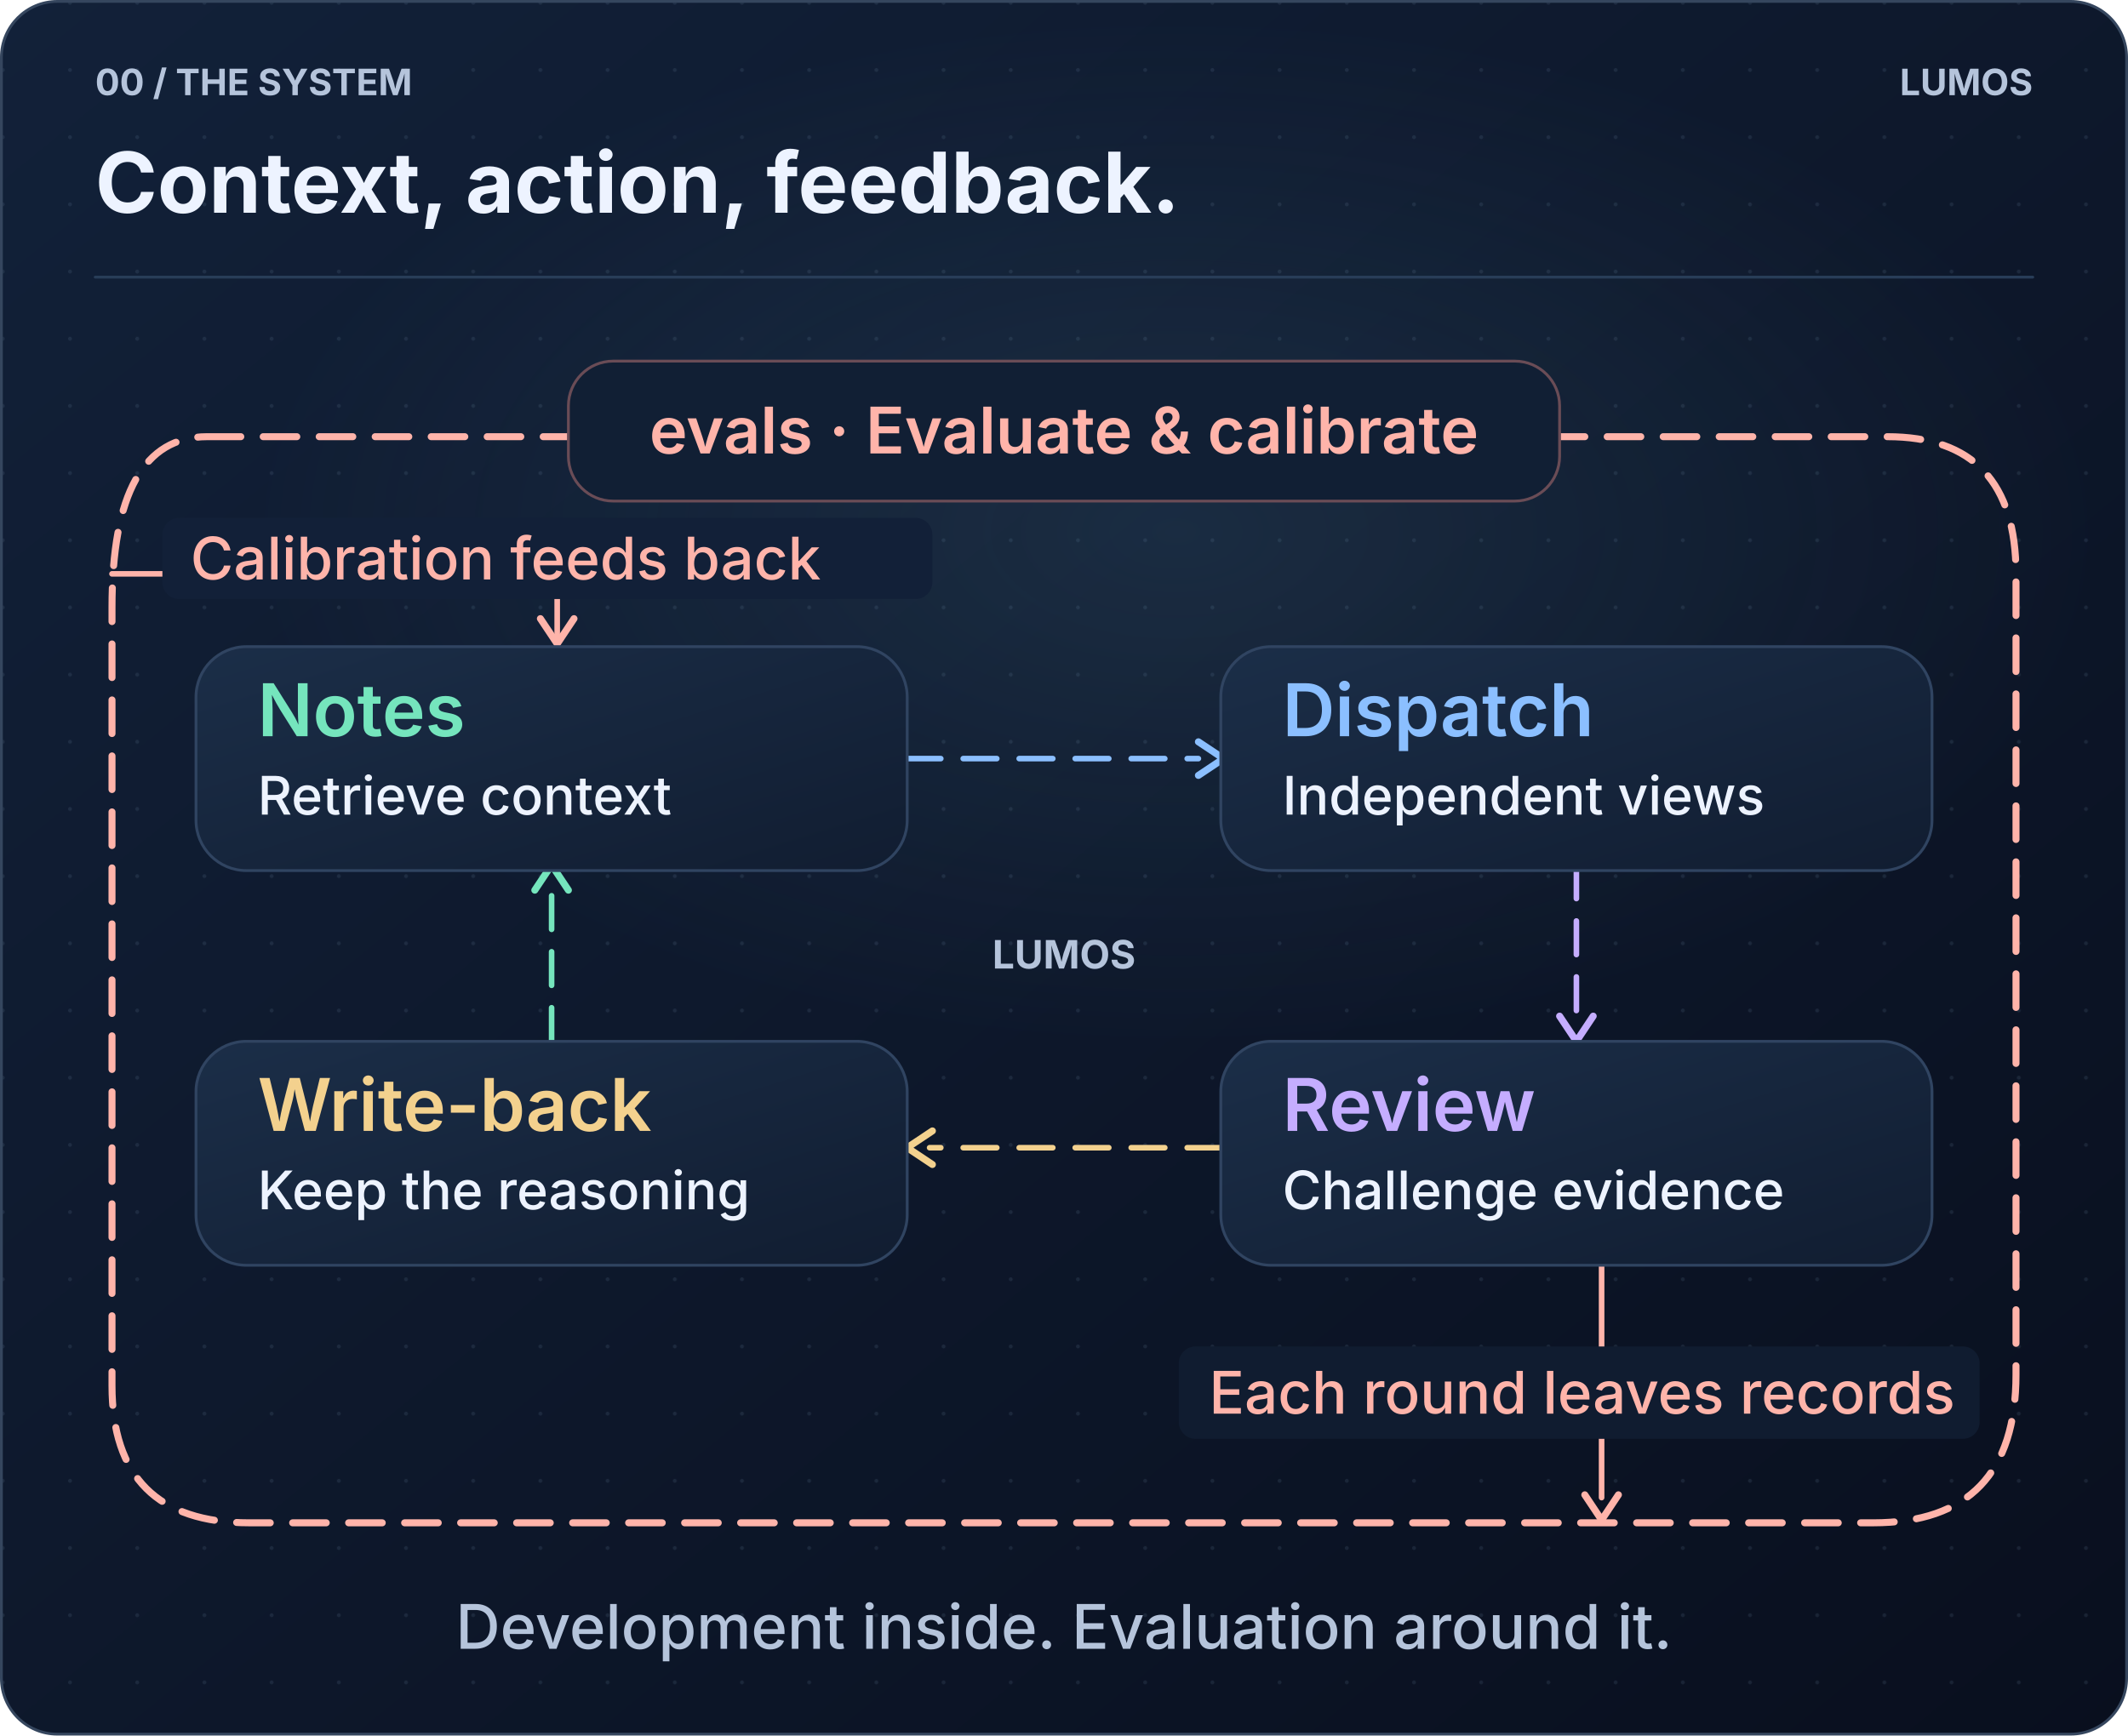
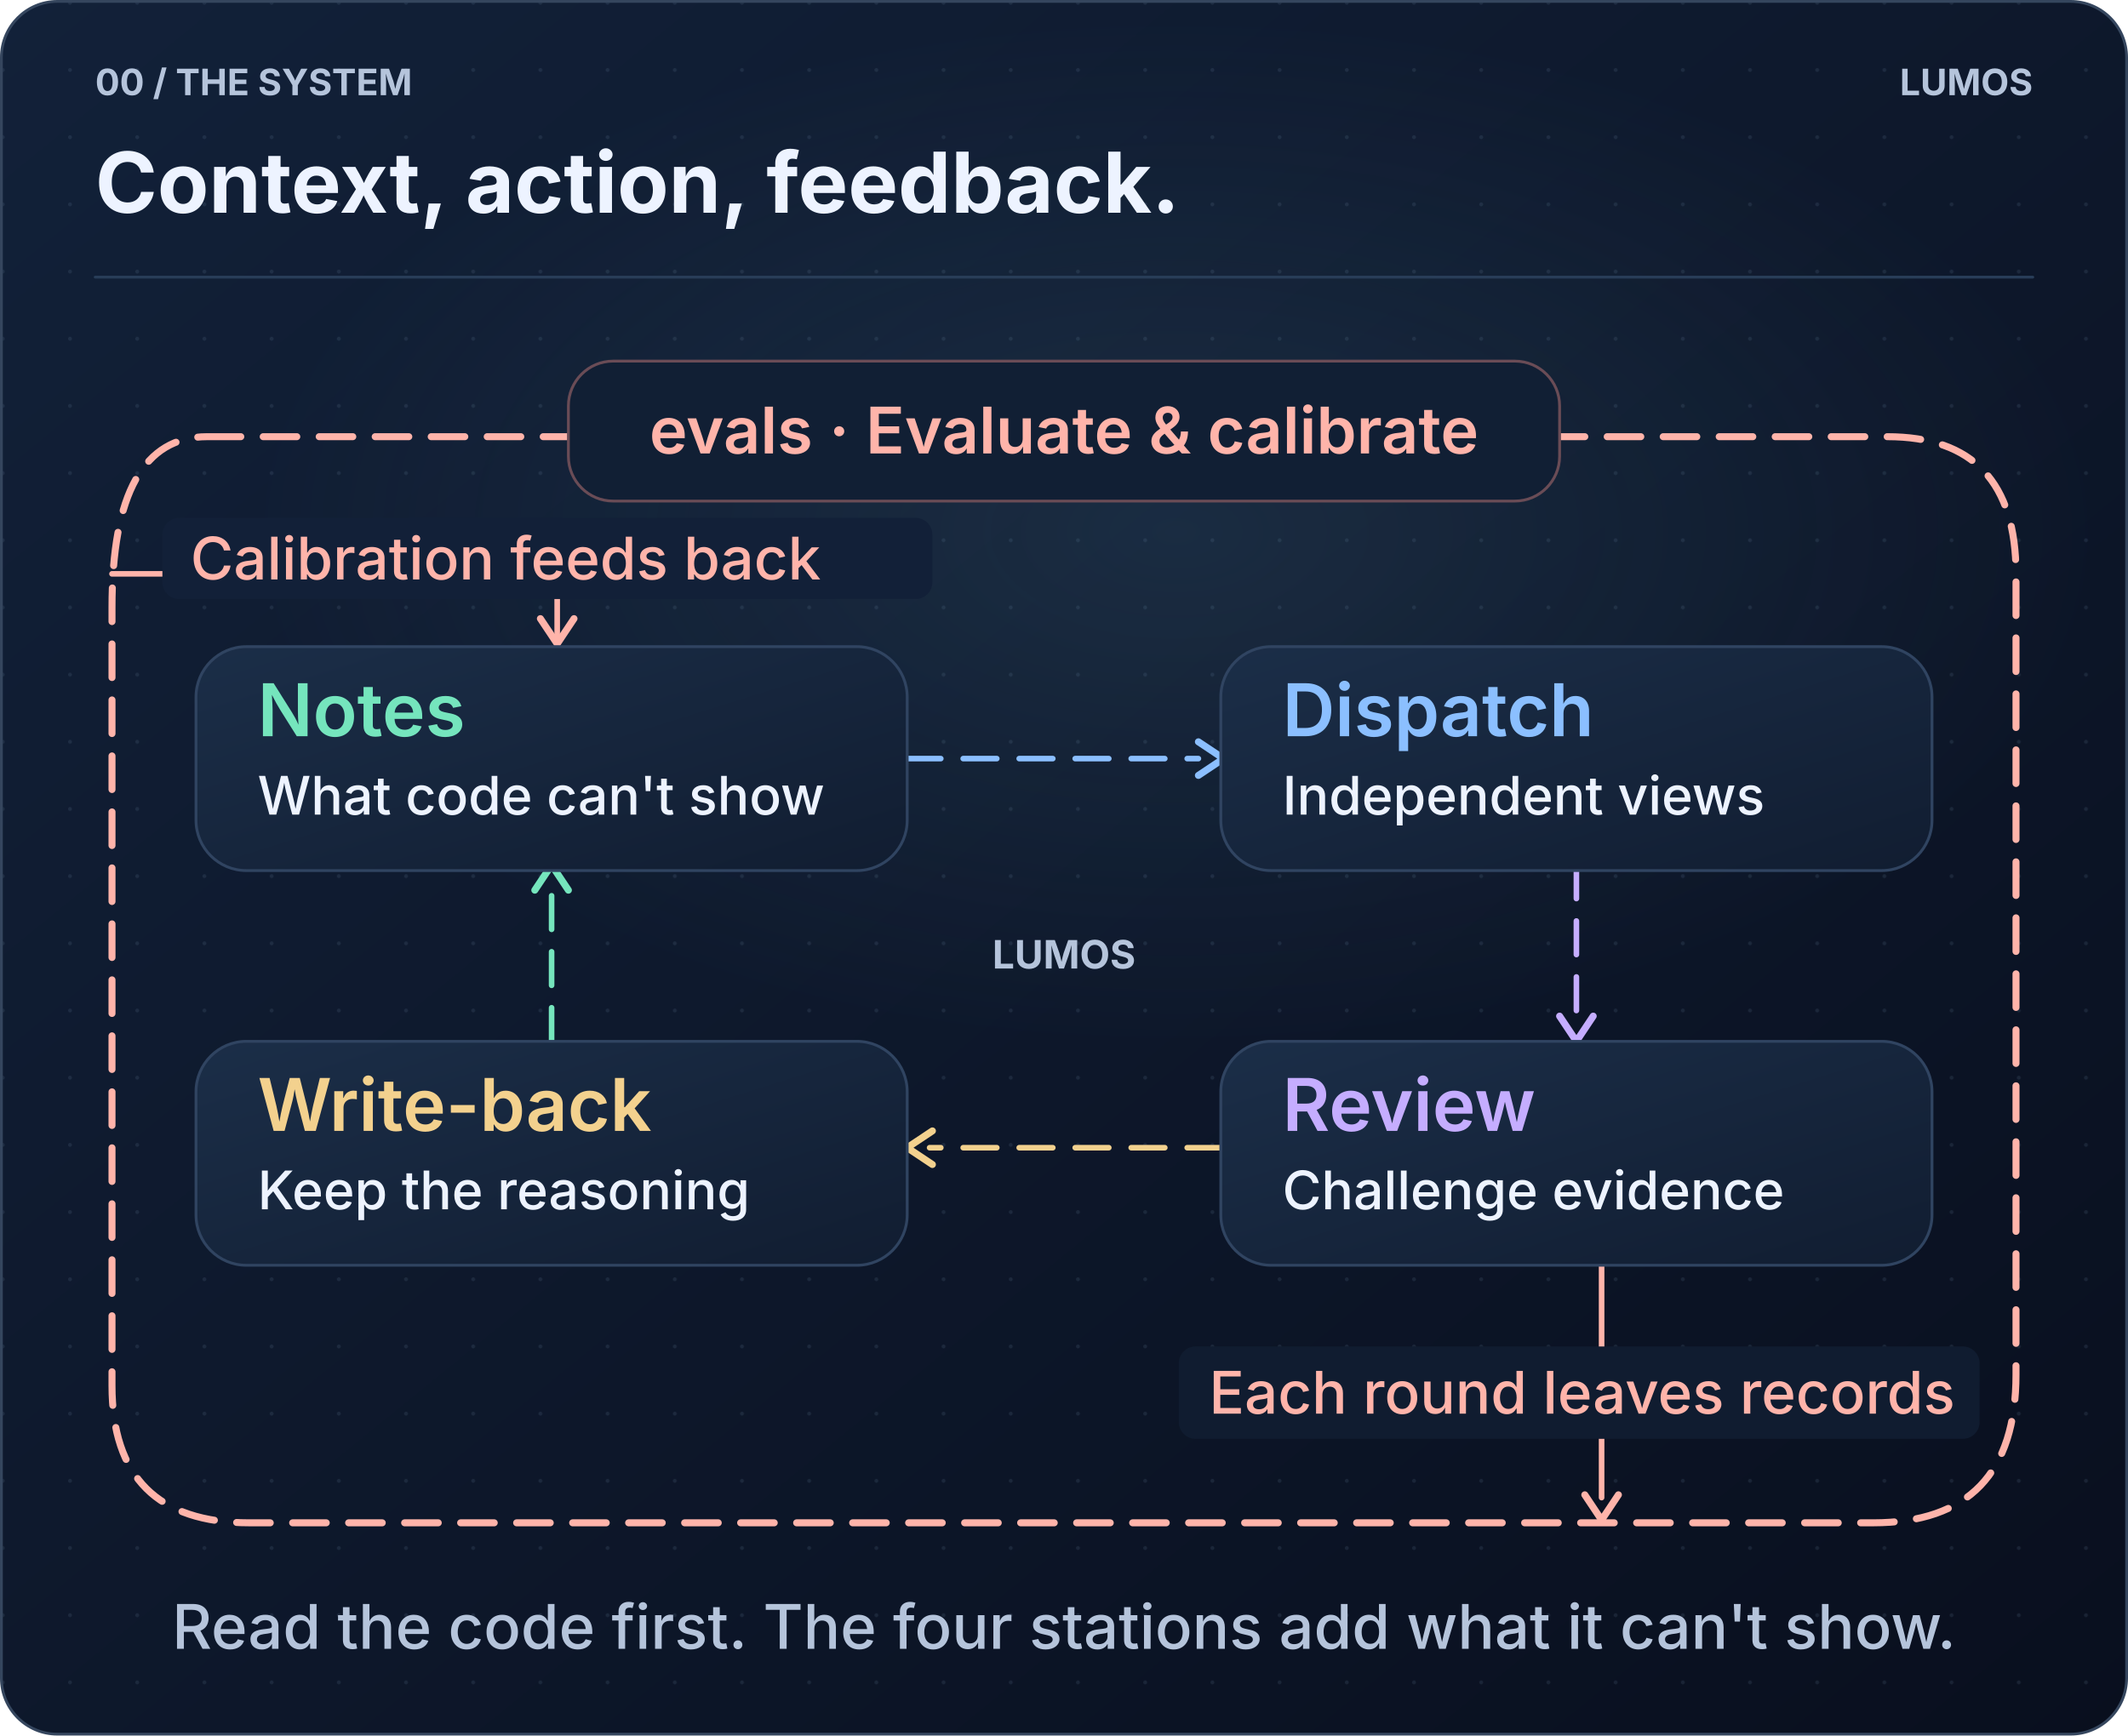
<svg xmlns="http://www.w3.org/2000/svg" width="760" height="620" viewBox="0 0 760 620" role="img" aria-labelledby="title desc">
  <defs>
    <linearGradient id="bg" x1="0" y1="0" x2="1" y2="1">
      <stop stop-color="#122139" />
      <stop offset="1" stop-color="#090f1e" />
    </linearGradient>
    <linearGradient id="panel" x1="0" y1="0" x2="1" y2="1">
      <stop stop-color="#1b2e48" />
      <stop offset="1" stop-color="#111d31" />
    </linearGradient>
    <radialGradient id="halo">
      <stop stop-color="#73b8d7" stop-opacity=".12" />
      <stop offset="1" stop-color="#73b8d7" stop-opacity="0" />
    </radialGradient>
    <pattern id="grid" width="24" height="24" patternUnits="userSpaceOnUse">
      <circle cx="1" cy="1" r=".7" fill="#718da9" opacity=".15" />
    </pattern>
  </defs>
  <rect x=".5" y=".5" width="759" height="619" rx="20" fill="url(#bg)" stroke="#35465e" />
  <rect x="1" y="1" width="758" height="618" rx="20" fill="url(#grid)" />
  <ellipse cx="420" cy="190" rx="335" ry="185" fill="url(#halo)" />
  <g font-family="Inter, 'PingFang TC', 'Noto Sans TC', 'Microsoft JhengHei', system-ui, sans-serif">
    <text x="34" y="34" font-size="13" fill="#b5c4db" text-anchor="start" font-weight="650">00 / THE SYSTEM</text>
    <text x="34" y="76" font-size="30" fill="#edf3ff" text-anchor="start" font-weight="650">Context, action, feedback.</text>
    <path d="M34 99H726" fill="none" stroke="#283d58" stroke-width="1" stroke-linecap="round" stroke-linejoin="round" />
    <text x="726" y="34" font-size="13" fill="#b5c4db" text-anchor="end" font-weight="650">LUMOS</text>
    <path d="M74 156H674Q720 156 720 205V491Q720 544 669 544H89Q40 544 40 495V217Q40 156 74 156" fill="none" stroke="#ffb4aa" stroke-width="2.5" stroke-linecap="round" stroke-linejoin="round" stroke-dasharray="12 8">
      <animate attributeName="stroke-dashoffset" values="0;-40" dur="2s" repeatCount="indefinite" />
    </path>
    <rect x="203" y="129" width="354" height="50" rx="16" fill="#111f34" stroke="#6a4c56" stroke-width="1" />
    <text x="380" y="162" font-size="23" fill="#ffb4aa" text-anchor="middle" font-weight="600">evals · Evaluate &amp; calibrate</text>
    <path d="M40 205H199V229" fill="none" stroke="#ffb4aa" stroke-width="2" stroke-linecap="round" stroke-linejoin="round" />
    <polyline points="193,221 199,230 205,221" fill="none" stroke="#ffb4aa" stroke-width="2.5" stroke-linecap="round" stroke-linejoin="round" />
    <rect x="58" y="185" width="275" height="29" rx="6" fill="#122038" stroke="none" stroke-width="1" />
    <text x="68" y="207" font-size="21" fill="#ffb4aa" text-anchor="start" font-weight="450">Calibration feeds back</text>
    <path d="M572 452V535" fill="none" stroke="#ffb4aa" stroke-width="2" stroke-linecap="round" stroke-linejoin="round" />
    <polyline points="566,534 572,543 578,534" fill="none" stroke="#ffb4aa" stroke-width="2.5" stroke-linecap="round" stroke-linejoin="round" />
    <rect x="421" y="481" width="286" height="33" rx="6" fill="#101c30" stroke="none" stroke-width="1" />
    <text x="565" y="505" font-size="21" fill="#ffb4aa" text-anchor="middle" font-weight="450">Each round leaves records</text>
    <path d="M324 271H428" fill="none" stroke="#8bbfff" stroke-width="2" stroke-linecap="round" stroke-linejoin="round" stroke-dasharray="12 8">
      <animate attributeName="stroke-dashoffset" values="0;-40" dur="2s" repeatCount="indefinite" />
    </path>
    <polyline points="428,265 437,271 428,277" fill="none" stroke="#8bbfff" stroke-width="2.5" stroke-linecap="round" stroke-linejoin="round" />
    <path d="M563 309V366" fill="none" stroke="#c5adff" stroke-width="2" stroke-linecap="round" stroke-linejoin="round" stroke-dasharray="12 8">
      <animate attributeName="stroke-dashoffset" values="0;-40" dur="2s" repeatCount="indefinite" />
    </path>
    <polyline points="557,363 563,372 569,363" fill="none" stroke="#c5adff" stroke-width="2.5" stroke-linecap="round" stroke-linejoin="round" />
    <path d="M436 410H332" fill="none" stroke="#f3d18e" stroke-width="2" stroke-linecap="round" stroke-linejoin="round" stroke-dasharray="12 8">
      <animate attributeName="stroke-dashoffset" values="0;-40" dur="2s" repeatCount="indefinite" />
    </path>
    <polyline points="333,404 324,410 333,416" fill="none" stroke="#f3d18e" stroke-width="2.5" stroke-linecap="round" stroke-linejoin="round" />
    <path d="M197 372V319" fill="none" stroke="#75e5bd" stroke-width="2" stroke-linecap="round" stroke-linejoin="round" stroke-dasharray="12 8">
      <animate attributeName="stroke-dashoffset" values="0;-40" dur="2s" repeatCount="indefinite" />
    </path>
    <polyline points="191,318 197,309 203,318" fill="none" stroke="#75e5bd" stroke-width="2.5" stroke-linecap="round" stroke-linejoin="round" />
    <rect x="70" y="231" width="254" height="80" rx="18" fill="url(#panel)" stroke="#304461" stroke-width="1" />
    <text x="92" y="263" font-size="26" fill="#75e5bd" text-anchor="start" font-weight="600">Notes</text>
-     <text x="92" y="291" font-size="19" fill="#edf3ff" text-anchor="start" font-weight="450">Retrieve context</text>
+     <text x="92" y="291" font-size="19" fill="#edf3ff" text-anchor="start" font-weight="450">What code can't show</text>
    <rect x="436" y="231" width="254" height="80" rx="18" fill="url(#panel)" stroke="#304461" stroke-width="1" />
    <text x="458" y="263" font-size="26" fill="#8bbfff" text-anchor="start" font-weight="600">Dispatch</text>
    <text x="458" y="291" font-size="19" fill="#edf3ff" text-anchor="start" font-weight="450">Independent views</text>
    <rect x="436" y="372" width="254" height="80" rx="18" fill="url(#panel)" stroke="#304461" stroke-width="1" />
    <text x="458" y="404" font-size="26" fill="#c5adff" text-anchor="start" font-weight="600">Review</text>
    <text x="458" y="432" font-size="19" fill="#edf3ff" text-anchor="start" font-weight="450">Challenge evidence</text>
    <rect x="70" y="372" width="254" height="80" rx="18" fill="url(#panel)" stroke="#304461" stroke-width="1" />
    <text x="92" y="404" font-size="26" fill="#f3d18e" text-anchor="start" font-weight="600">Write-back</text>
    <text x="92" y="432" font-size="19" fill="#edf3ff" text-anchor="start" font-weight="450">Keep the reasoning</text>
    <text x="380" y="346" font-size="14" fill="#b5c4db" text-anchor="middle" font-weight="650">LUMOS</text>
-     <text x="380" y="589" font-size="22" fill="#b5c4db" text-anchor="middle" font-weight="450">Development inside. Evaluation around it.</text>
+     <text x="380" y="589" font-size="22" fill="#b5c4db" text-anchor="middle" font-weight="450">Read the code first. The four stations add what it can't show.</text>
  </g>
</svg>
